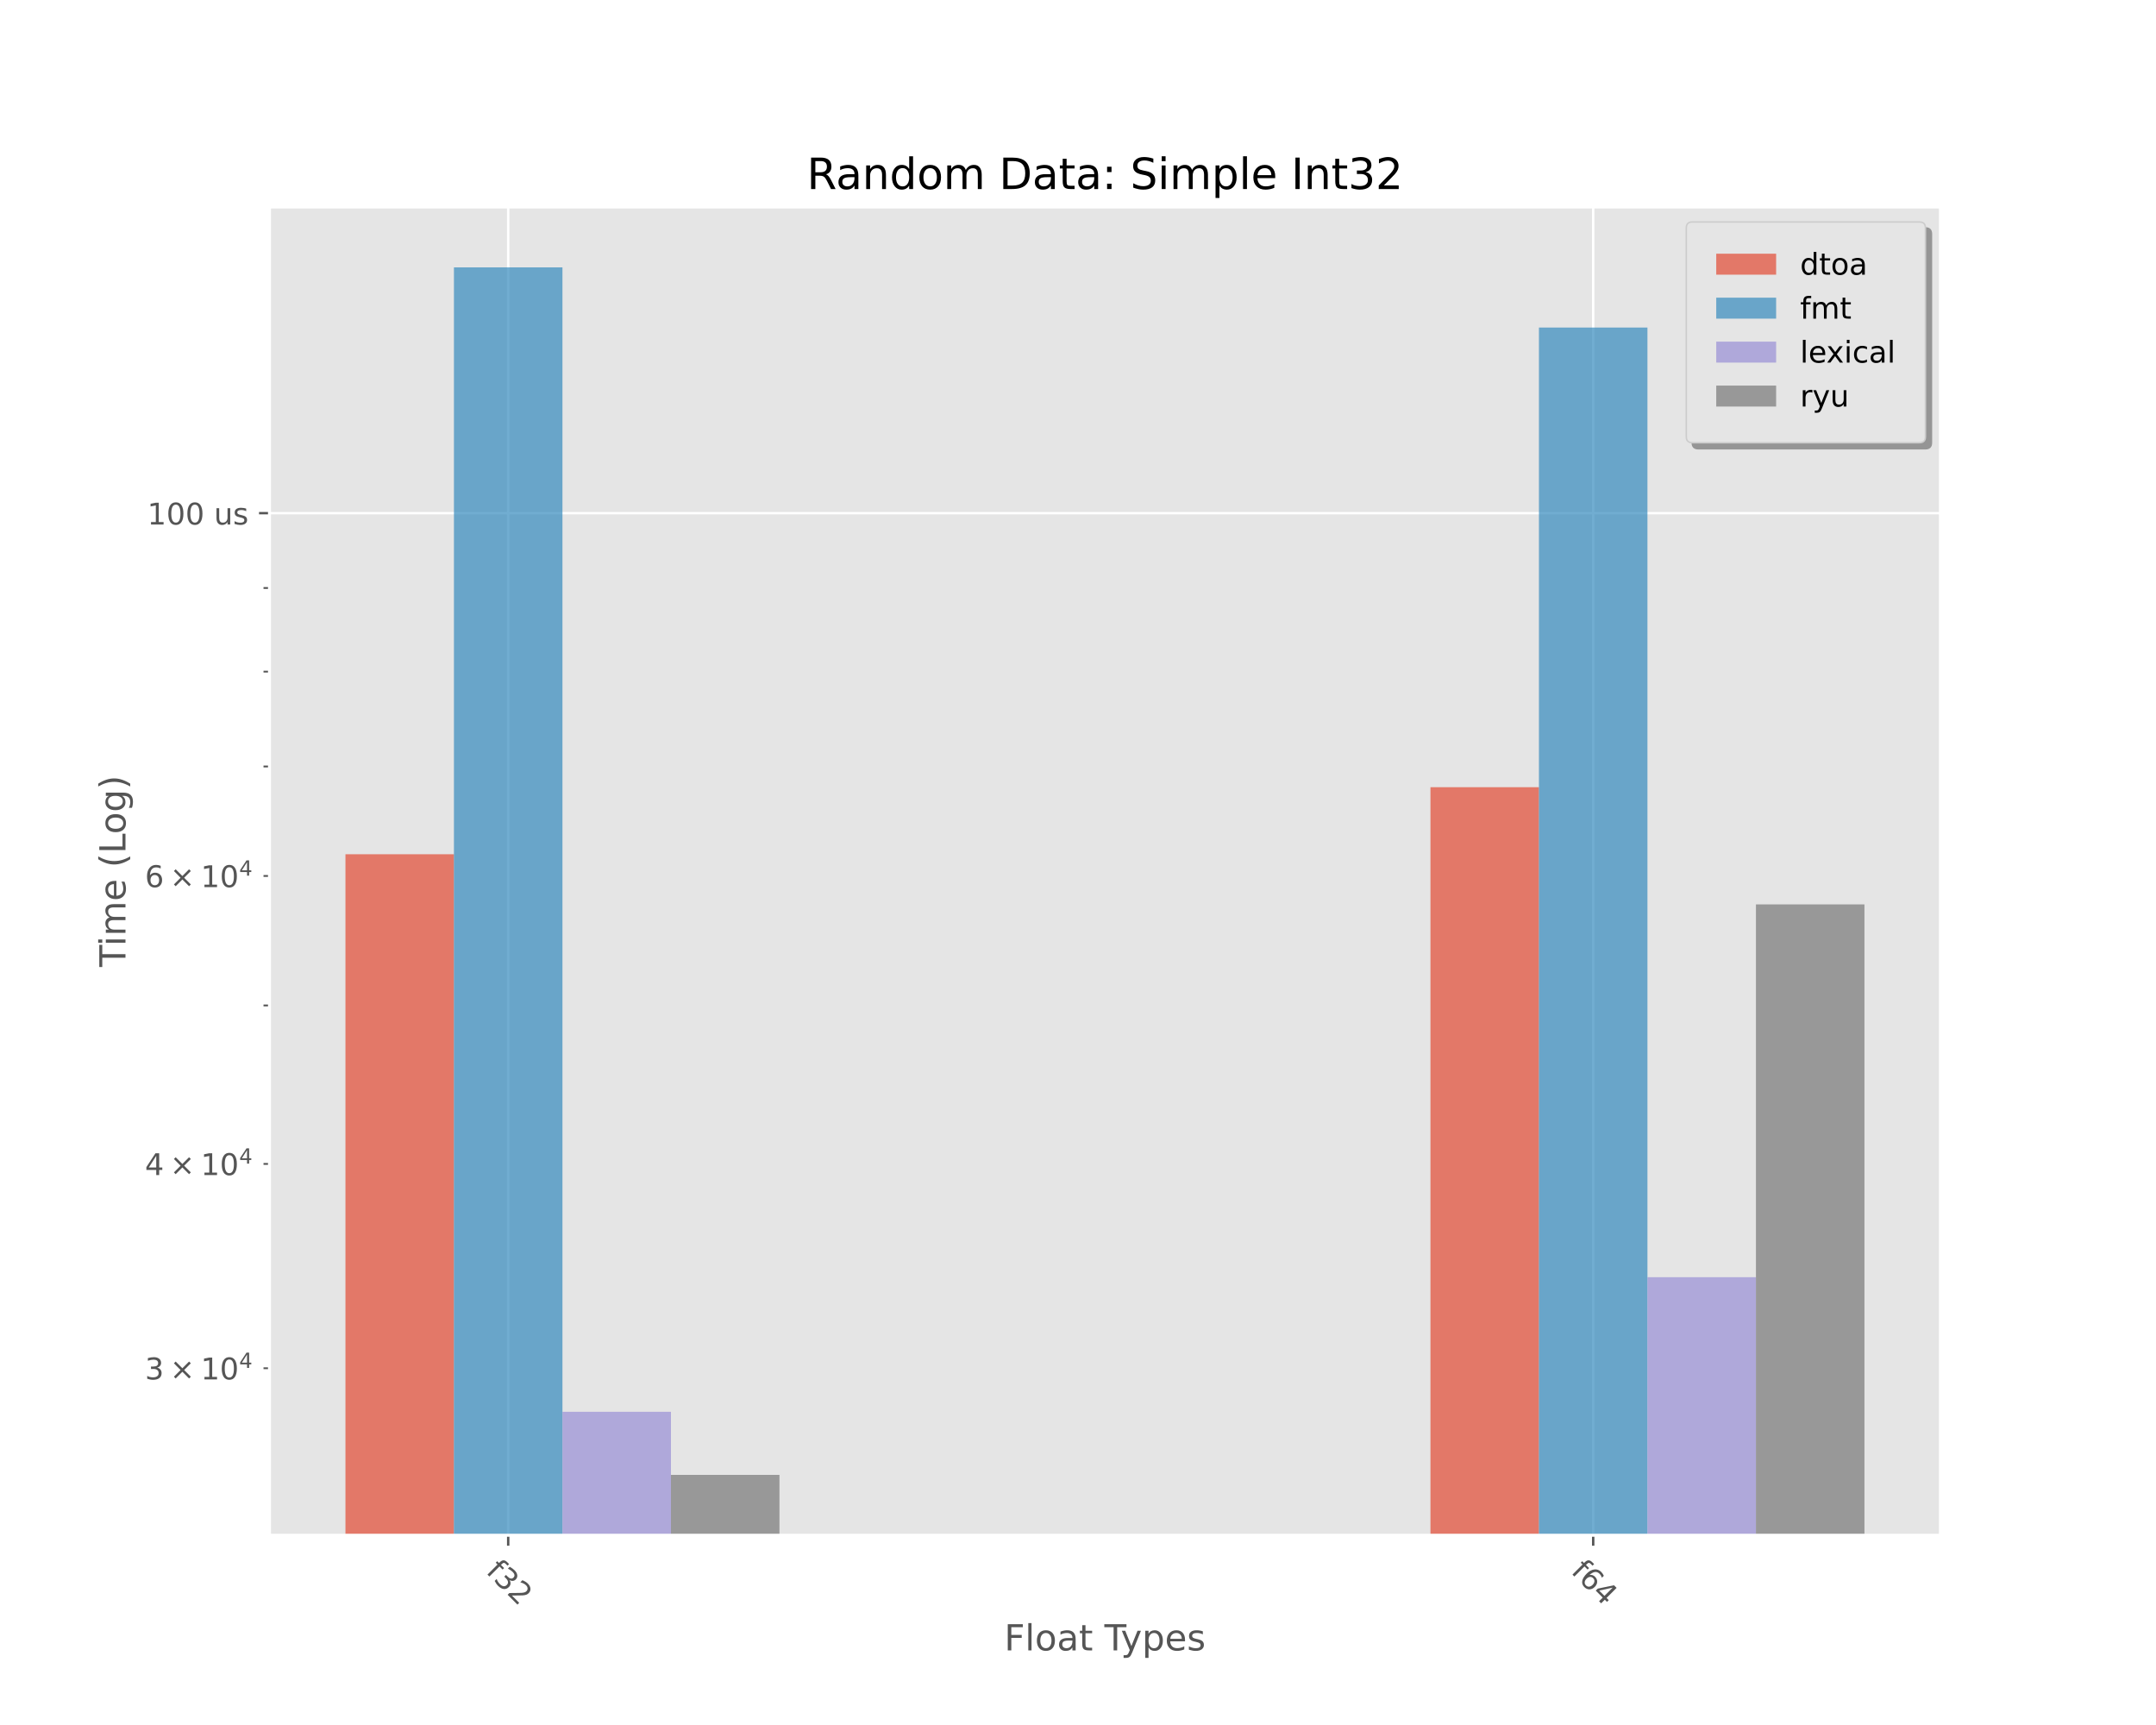
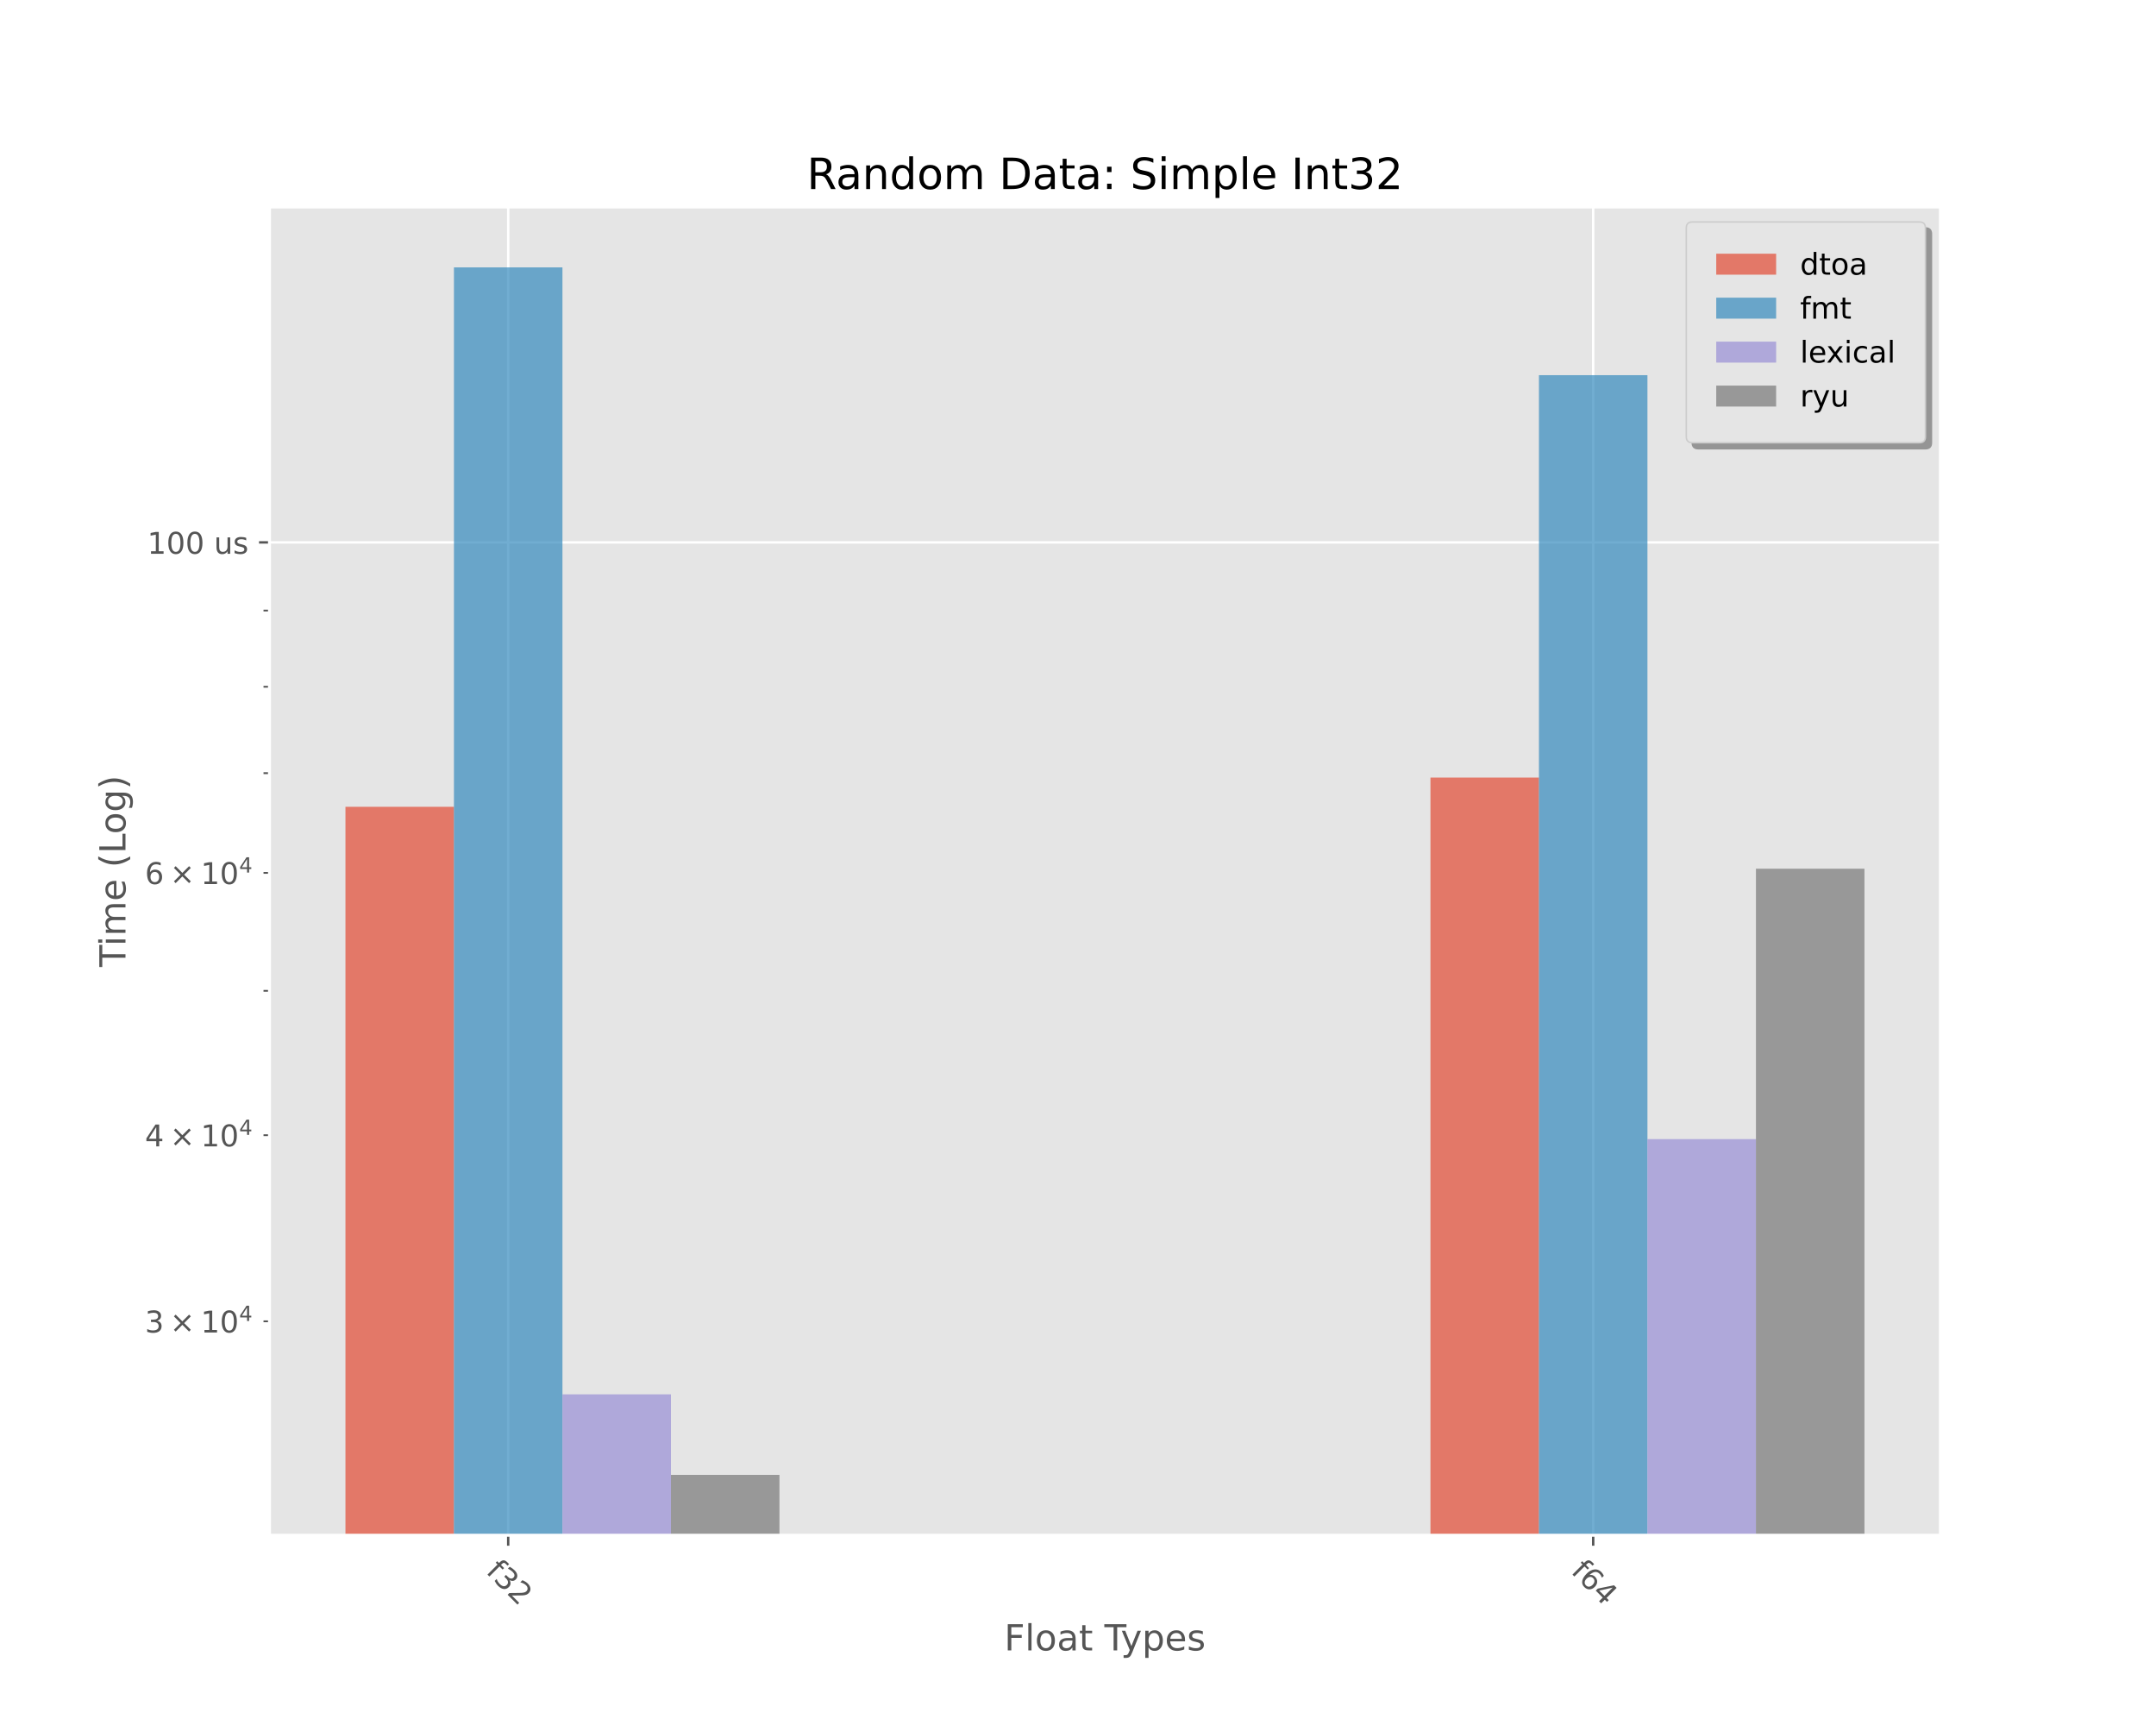
<svg xmlns="http://www.w3.org/2000/svg" xmlns:xlink="http://www.w3.org/1999/xlink" height="576pt" version="1.1" viewBox="0 0 720 576" width="720pt">
  <defs>
    <style type="text/css">*{stroke-linecap:butt;stroke-linejoin:round;}</style>
  </defs>
  <g id="figure_1">
    <g id="patch_1">
      <path d="M 0 576  L 720 576  L 720 0  L 0 0  z " style="fill:#ffffff;" />
    </g>
    <g id="axes_1">
      <g id="patch_2">
        <path d="M 90 512.64  L 648 512.64  L 648 69.12  L 90 69.12  z " style="fill:#e5e5e5;" />
      </g>
      <g id="matplotlib.axis_1">
        <g id="xtick_1">
          <g id="line2d_1">
-             <path clip-path="url(#p1afa601895)" d="M 169.714 512.64  L 169.714 69.12  " style="fill:none;stroke:#ffffff;stroke-linecap:square;stroke-width:0.8;" />
+             <path clip-path="url(#p16cf1cb0d3)" d="M 169.714 512.64  L 169.714 69.12  " style="fill:none;stroke:#ffffff;stroke-linecap:square;stroke-width:0.8;" />
          </g>
          <g id="line2d_2">
            <defs>
-               <path d="M 0 0  L 0 3.5  " id="mf95c534c5c" style="stroke:#555555;stroke-width:0.8;" />
-             </defs>
-             <g>
-               <use style="fill:#555555;stroke:#555555;stroke-width:0.8;" x="169.714" xlink:href="#mf95c534c5c" y="512.64" />
+               <path d="M 0 0  L 0 3.5  " id="mdb01078bde" style="stroke:#555555;stroke-width:0.8;" />
+             </defs>
+             <g>
+               <use style="fill:#555555;stroke:#555555;stroke-width:0.8;" x="169.714" xlink:href="#mdb01078bde" y="512.64" />
            </g>
          </g>
          <g id="text_1">
            <g style="fill:#555555;" transform="translate(162.0195 525.0129)rotate(-315)scale(0.1 -0.1)">
              <defs>
                <path d="M 2375 4863  L 2375 4384  L 1825 4384  Q 1516 4384 1395 4259  Q 1275 4134 1275 3809  L 1275 3500  L 2222 3500  L 2222 3053  L 1275 3053  L 1275 0  L 697 0  L 697 3053  L 147 3053  L 147 3500  L 697 3500  L 697 3744  Q 697 4328 969 4595  Q 1241 4863 1831 4863  L 2375 4863  z " id="DejaVuSans-66" transform="scale(0.015625)" />
                <path d="M 2597 2516  Q 3050 2419 3304 2112  Q 3559 1806 3559 1356  Q 3559 666 3084 287  Q 2609 -91 1734 -91  Q 1441 -91 1130 -33  Q 819 25 488 141  L 488 750  Q 750 597 1062 519  Q 1375 441 1716 441  Q 2309 441 2620 675  Q 2931 909 2931 1356  Q 2931 1769 2642 2001  Q 2353 2234 1838 2234  L 1294 2234  L 1294 2753  L 1863 2753  Q 2328 2753 2575 2939  Q 2822 3125 2822 3475  Q 2822 3834 2567 4026  Q 2313 4219 1838 4219  Q 1578 4219 1281 4162  Q 984 4106 628 3988  L 628 4550  Q 988 4650 1302 4700  Q 1616 4750 1894 4750  Q 2613 4750 3031 4423  Q 3450 4097 3450 3541  Q 3450 3153 3228 2886  Q 3006 2619 2597 2516  z " id="DejaVuSans-33" transform="scale(0.015625)" />
                <path d="M 1228 531  L 3431 531  L 3431 0  L 469 0  L 469 531  Q 828 903 1448 1529  Q 2069 2156 2228 2338  Q 2531 2678 2651 2914  Q 2772 3150 2772 3378  Q 2772 3750 2511 3984  Q 2250 4219 1831 4219  Q 1534 4219 1204 4116  Q 875 4013 500 3803  L 500 4441  Q 881 4594 1212 4672  Q 1544 4750 1819 4750  Q 2544 4750 2975 4387  Q 3406 4025 3406 3419  Q 3406 3131 3298 2873  Q 3191 2616 2906 2266  Q 2828 2175 2409 1742  Q 1991 1309 1228 531  z " id="DejaVuSans-32" transform="scale(0.015625)" />
              </defs>
              <use xlink:href="#DejaVuSans-66" />
              <use x="35.205" xlink:href="#DejaVuSans-33" />
              <use x="98.828" xlink:href="#DejaVuSans-32" />
            </g>
          </g>
        </g>
        <g id="xtick_2">
          <g id="line2d_3">
-             <path clip-path="url(#p1afa601895)" d="M 532.052 512.64  L 532.052 69.12  " style="fill:none;stroke:#ffffff;stroke-linecap:square;stroke-width:0.8;" />
+             <path clip-path="url(#p16cf1cb0d3)" d="M 532.052 512.64  L 532.052 69.12  " style="fill:none;stroke:#ffffff;stroke-linecap:square;stroke-width:0.8;" />
          </g>
          <g id="line2d_4">
            <g>
-               <use style="fill:#555555;stroke:#555555;stroke-width:0.8;" x="532.052" xlink:href="#mf95c534c5c" y="512.64" />
+               <use style="fill:#555555;stroke:#555555;stroke-width:0.8;" x="532.052" xlink:href="#mdb01078bde" y="512.64" />
            </g>
          </g>
          <g id="text_2">
            <g style="fill:#555555;" transform="translate(524.3572 525.0129)rotate(-315)scale(0.1 -0.1)">
              <defs>
                <path d="M 2113 2584  Q 1688 2584 1439 2293  Q 1191 2003 1191 1497  Q 1191 994 1439 701  Q 1688 409 2113 409  Q 2538 409 2786 701  Q 3034 994 3034 1497  Q 3034 2003 2786 2293  Q 2538 2584 2113 2584  z M 3366 4563  L 3366 3988  Q 3128 4100 2886 4159  Q 2644 4219 2406 4219  Q 1781 4219 1451 3797  Q 1122 3375 1075 2522  Q 1259 2794 1537 2939  Q 1816 3084 2150 3084  Q 2853 3084 3261 2657  Q 3669 2231 3669 1497  Q 3669 778 3244 343  Q 2819 -91 2113 -91  Q 1303 -91 875 529  Q 447 1150 447 2328  Q 447 3434 972 4092  Q 1497 4750 2381 4750  Q 2619 4750 2861 4703  Q 3103 4656 3366 4563  z " id="DejaVuSans-36" transform="scale(0.015625)" />
                <path d="M 2419 4116  L 825 1625  L 2419 1625  L 2419 4116  z M 2253 4666  L 3047 4666  L 3047 1625  L 3713 1625  L 3713 1100  L 3047 1100  L 3047 0  L 2419 0  L 2419 1100  L 313 1100  L 313 1709  L 2253 4666  z " id="DejaVuSans-34" transform="scale(0.015625)" />
              </defs>
              <use xlink:href="#DejaVuSans-66" />
              <use x="35.205" xlink:href="#DejaVuSans-36" />
              <use x="98.828" xlink:href="#DejaVuSans-34" />
            </g>
          </g>
        </g>
        <g id="text_3">
          <g style="fill:#555555;" transform="translate(335.37 551.0888)scale(0.12 -0.12)">
            <defs>
              <path d="M 628 4666  L 3309 4666  L 3309 4134  L 1259 4134  L 1259 2759  L 3109 2759  L 3109 2228  L 1259 2228  L 1259 0  L 628 0  L 628 4666  z " id="DejaVuSans-46" transform="scale(0.015625)" />
              <path d="M 603 4863  L 1178 4863  L 1178 0  L 603 0  L 603 4863  z " id="DejaVuSans-6c" transform="scale(0.015625)" />
              <path d="M 1959 3097  Q 1497 3097 1228 2736  Q 959 2375 959 1747  Q 959 1119 1226 758  Q 1494 397 1959 397  Q 2419 397 2687 759  Q 2956 1122 2956 1747  Q 2956 2369 2687 2733  Q 2419 3097 1959 3097  z M 1959 3584  Q 2709 3584 3137 3096  Q 3566 2609 3566 1747  Q 3566 888 3137 398  Q 2709 -91 1959 -91  Q 1206 -91 779 398  Q 353 888 353 1747  Q 353 2609 779 3096  Q 1206 3584 1959 3584  z " id="DejaVuSans-6f" transform="scale(0.015625)" />
              <path d="M 2194 1759  Q 1497 1759 1228 1600  Q 959 1441 959 1056  Q 959 750 1161 570  Q 1363 391 1709 391  Q 2188 391 2477 730  Q 2766 1069 2766 1631  L 2766 1759  L 2194 1759  z M 3341 1997  L 3341 0  L 2766 0  L 2766 531  Q 2569 213 2275 61  Q 1981 -91 1556 -91  Q 1019 -91 701 211  Q 384 513 384 1019  Q 384 1609 779 1909  Q 1175 2209 1959 2209  L 2766 2209  L 2766 2266  Q 2766 2663 2505 2880  Q 2244 3097 1772 3097  Q 1472 3097 1187 3025  Q 903 2953 641 2809  L 641 3341  Q 956 3463 1253 3523  Q 1550 3584 1831 3584  Q 2591 3584 2966 3190  Q 3341 2797 3341 1997  z " id="DejaVuSans-61" transform="scale(0.015625)" />
              <path d="M 1172 4494  L 1172 3500  L 2356 3500  L 2356 3053  L 1172 3053  L 1172 1153  Q 1172 725 1289 603  Q 1406 481 1766 481  L 2356 481  L 2356 0  L 1766 0  Q 1100 0 847 248  Q 594 497 594 1153  L 594 3053  L 172 3053  L 172 3500  L 594 3500  L 594 4494  L 1172 4494  z " id="DejaVuSans-74" transform="scale(0.015625)" />
              <path id="DejaVuSans-20" transform="scale(0.015625)" />
              <path d="M -19 4666  L 3928 4666  L 3928 4134  L 2272 4134  L 2272 0  L 1638 0  L 1638 4134  L -19 4134  L -19 4666  z " id="DejaVuSans-54" transform="scale(0.015625)" />
              <path d="M 2059 -325  Q 1816 -950 1584 -1140  Q 1353 -1331 966 -1331  L 506 -1331  L 506 -850  L 844 -850  Q 1081 -850 1212 -737  Q 1344 -625 1503 -206  L 1606 56  L 191 3500  L 800 3500  L 1894 763  L 2988 3500  L 3597 3500  L 2059 -325  z " id="DejaVuSans-79" transform="scale(0.015625)" />
              <path d="M 1159 525  L 1159 -1331  L 581 -1331  L 581 3500  L 1159 3500  L 1159 2969  Q 1341 3281 1617 3432  Q 1894 3584 2278 3584  Q 2916 3584 3314 3078  Q 3713 2572 3713 1747  Q 3713 922 3314 415  Q 2916 -91 2278 -91  Q 1894 -91 1617 61  Q 1341 213 1159 525  z M 3116 1747  Q 3116 2381 2855 2742  Q 2594 3103 2138 3103  Q 1681 3103 1420 2742  Q 1159 2381 1159 1747  Q 1159 1113 1420 752  Q 1681 391 2138 391  Q 2594 391 2855 752  Q 3116 1113 3116 1747  z " id="DejaVuSans-70" transform="scale(0.015625)" />
              <path d="M 3597 1894  L 3597 1613  L 953 1613  Q 991 1019 1311 708  Q 1631 397 2203 397  Q 2534 397 2845 478  Q 3156 559 3463 722  L 3463 178  Q 3153 47 2828 -22  Q 2503 -91 2169 -91  Q 1331 -91 842 396  Q 353 884 353 1716  Q 353 2575 817 3079  Q 1281 3584 2069 3584  Q 2775 3584 3186 3129  Q 3597 2675 3597 1894  z M 3022 2063  Q 3016 2534 2758 2815  Q 2500 3097 2075 3097  Q 1594 3097 1305 2825  Q 1016 2553 972 2059  L 3022 2063  z " id="DejaVuSans-65" transform="scale(0.015625)" />
              <path d="M 2834 3397  L 2834 2853  Q 2591 2978 2328 3040  Q 2066 3103 1784 3103  Q 1356 3103 1142 2972  Q 928 2841 928 2578  Q 928 2378 1081 2264  Q 1234 2150 1697 2047  L 1894 2003  Q 2506 1872 2764 1633  Q 3022 1394 3022 966  Q 3022 478 2636 193  Q 2250 -91 1575 -91  Q 1294 -91 989 -36  Q 684 19 347 128  L 347 722  Q 666 556 975 473  Q 1284 391 1588 391  Q 1994 391 2212 530  Q 2431 669 2431 922  Q 2431 1156 2273 1281  Q 2116 1406 1581 1522  L 1381 1569  Q 847 1681 609 1914  Q 372 2147 372 2553  Q 372 3047 722 3315  Q 1072 3584 1716 3584  Q 2034 3584 2315 3537  Q 2597 3491 2834 3397  z " id="DejaVuSans-73" transform="scale(0.015625)" />
            </defs>
            <use xlink:href="#DejaVuSans-46" />
            <use x="57.52" xlink:href="#DejaVuSans-6c" />
            <use x="85.303" xlink:href="#DejaVuSans-6f" />
            <use x="146.484" xlink:href="#DejaVuSans-61" />
            <use x="207.764" xlink:href="#DejaVuSans-74" />
            <use x="246.973" xlink:href="#DejaVuSans-20" />
            <use x="278.76" xlink:href="#DejaVuSans-54" />
            <use x="324.219" xlink:href="#DejaVuSans-79" />
            <use x="383.398" xlink:href="#DejaVuSans-70" />
            <use x="446.875" xlink:href="#DejaVuSans-65" />
            <use x="508.398" xlink:href="#DejaVuSans-73" />
          </g>
        </g>
      </g>
      <g id="matplotlib.axis_2">
        <g id="ytick_1">
          <g id="line2d_5">
-             <path clip-path="url(#p1afa601895)" d="M 90 171.352  L 648 171.352  " style="fill:none;stroke:#ffffff;stroke-linecap:square;stroke-width:0.8;" />
+             <path clip-path="url(#p16cf1cb0d3)" d="M 90 181.109  L 648 181.109  " style="fill:none;stroke:#ffffff;stroke-linecap:square;stroke-width:0.8;" />
          </g>
          <g id="line2d_6">
            <defs>
-               <path d="M 0 0  L -3.5 0  " id="m32c44a78d4" style="stroke:#555555;stroke-width:0.8;" />
-             </defs>
-             <g>
-               <use style="fill:#555555;stroke:#555555;stroke-width:0.8;" x="90" xlink:href="#m32c44a78d4" y="171.352" />
+               <path d="M 0 0  L -3.5 0  " id="m0c0b2f1db5" style="stroke:#555555;stroke-width:0.8;" />
+             </defs>
+             <g>
+               <use style="fill:#555555;stroke:#555555;stroke-width:0.8;" x="90" xlink:href="#m0c0b2f1db5" y="181.109" />
            </g>
          </g>
          <g id="text_4">
-             <g style="fill:#555555;" transform="translate(49.1875 175.1514)scale(0.1 -0.1)">
+             <g style="fill:#555555;" transform="translate(49.1875 184.9082)scale(0.1 -0.1)">
              <defs>
                <path d="M 794 531  L 1825 531  L 1825 4091  L 703 3866  L 703 4441  L 1819 4666  L 2450 4666  L 2450 531  L 3481 531  L 3481 0  L 794 0  L 794 531  z " id="DejaVuSans-31" transform="scale(0.015625)" />
                <path d="M 2034 4250  Q 1547 4250 1301 3770  Q 1056 3291 1056 2328  Q 1056 1369 1301 889  Q 1547 409 2034 409  Q 2525 409 2770 889  Q 3016 1369 3016 2328  Q 3016 3291 2770 3770  Q 2525 4250 2034 4250  z M 2034 4750  Q 2819 4750 3233 4129  Q 3647 3509 3647 2328  Q 3647 1150 3233 529  Q 2819 -91 2034 -91  Q 1250 -91 836 529  Q 422 1150 422 2328  Q 422 3509 836 4129  Q 1250 4750 2034 4750  z " id="DejaVuSans-30" transform="scale(0.015625)" />
                <path d="M 544 1381  L 544 3500  L 1119 3500  L 1119 1403  Q 1119 906 1312 657  Q 1506 409 1894 409  Q 2359 409 2629 706  Q 2900 1003 2900 1516  L 2900 3500  L 3475 3500  L 3475 0  L 2900 0  L 2900 538  Q 2691 219 2414 64  Q 2138 -91 1772 -91  Q 1169 -91 856 284  Q 544 659 544 1381  z M 1991 3584  L 1991 3584  z " id="DejaVuSans-75" transform="scale(0.015625)" />
              </defs>
              <use xlink:href="#DejaVuSans-31" />
              <use x="63.623" xlink:href="#DejaVuSans-30" />
              <use x="127.246" xlink:href="#DejaVuSans-30" />
              <use x="190.869" xlink:href="#DejaVuSans-20" />
              <use x="222.656" xlink:href="#DejaVuSans-75" />
              <use x="286.035" xlink:href="#DejaVuSans-73" />
            </g>
          </g>
        </g>
        <g id="ytick_2">
          <g id="line2d_7">
            <defs>
-               <path d="M 0 0  L -2 0  " id="maedf9efe4a" style="stroke:#555555;stroke-width:0.6;" />
-             </defs>
-             <g>
-               <use style="fill:#555555;stroke:#555555;stroke-width:0.6;" x="90" xlink:href="#maedf9efe4a" y="456.869" />
+               <path d="M 0 0  L -2 0  " id="mfa9f0bc155" style="stroke:#555555;stroke-width:0.6;" />
+             </defs>
+             <g>
+               <use style="fill:#555555;stroke:#555555;stroke-width:0.6;" x="90" xlink:href="#mfa9f0bc155" y="441.201" />
            </g>
          </g>
          <g id="text_5">
-             <g style="fill:#555555;" transform="translate(48.4 460.6684)scale(0.1 -0.1)">
+             <g style="fill:#555555;" transform="translate(48.4 445.0007)scale(0.1 -0.1)">
              <defs>
                <path d="M 4488 3438  L 3059 2003  L 4488 575  L 4116 197  L 2681 1631  L 1247 197  L 878 575  L 2303 2003  L 878 3438  L 1247 3816  L 2681 2381  L 4116 3816  L 4488 3438  z " id="DejaVuSans-d7" transform="scale(0.015625)" />
              </defs>
              <use transform="translate(0 0.684375)" xlink:href="#DejaVuSans-33" />
              <use transform="translate(83.10547 0.684375)" xlink:href="#DejaVuSans-d7" />
              <use transform="translate(186.377 0.684375)" xlink:href="#DejaVuSans-31" />
              <use transform="translate(250 0.684375)" xlink:href="#DejaVuSans-30" />
              <use transform="translate(314.5801 38.96563)scale(0.7)" xlink:href="#DejaVuSans-34" />
            </g>
          </g>
        </g>
        <g id="ytick_3">
          <g id="line2d_8">
            <g>
-               <use style="fill:#555555;stroke:#555555;stroke-width:0.6;" x="90" xlink:href="#maedf9efe4a" y="388.647" />
+               <use style="fill:#555555;stroke:#555555;stroke-width:0.6;" x="90" xlink:href="#mfa9f0bc155" y="379.054" />
            </g>
          </g>
          <g id="text_6">
-             <g style="fill:#555555;" transform="translate(48.4 392.4458)scale(0.1 -0.1)">
+             <g style="fill:#555555;" transform="translate(48.4 382.8532)scale(0.1 -0.1)">
              <use transform="translate(0 0.684375)" xlink:href="#DejaVuSans-34" />
              <use transform="translate(83.10547 0.684375)" xlink:href="#DejaVuSans-d7" />
              <use transform="translate(186.377 0.684375)" xlink:href="#DejaVuSans-31" />
              <use transform="translate(250 0.684375)" xlink:href="#DejaVuSans-30" />
              <use transform="translate(314.5801 38.96563)scale(0.7)" xlink:href="#DejaVuSans-34" />
            </g>
          </g>
        </g>
        <g id="ytick_4">
          <g id="line2d_9">
            <g>
-               <use style="fill:#555555;stroke:#555555;stroke-width:0.6;" x="90" xlink:href="#maedf9efe4a" y="335.729" />
+               <use style="fill:#555555;stroke:#555555;stroke-width:0.6;" x="90" xlink:href="#mfa9f0bc155" y="330.849" />
            </g>
          </g>
        </g>
        <g id="ytick_5">
          <g id="line2d_10">
            <g>
-               <use style="fill:#555555;stroke:#555555;stroke-width:0.6;" x="90" xlink:href="#maedf9efe4a" y="292.492" />
+               <use style="fill:#555555;stroke:#555555;stroke-width:0.6;" x="90" xlink:href="#mfa9f0bc155" y="291.462" />
            </g>
          </g>
          <g id="text_7">
-             <g style="fill:#555555;" transform="translate(48.4 296.2915)scale(0.1 -0.1)">
+             <g style="fill:#555555;" transform="translate(48.4 295.2611)scale(0.1 -0.1)">
              <use transform="translate(0 0.684375)" xlink:href="#DejaVuSans-36" />
              <use transform="translate(83.10547 0.684375)" xlink:href="#DejaVuSans-d7" />
              <use transform="translate(186.377 0.684375)" xlink:href="#DejaVuSans-31" />
              <use transform="translate(250 0.684375)" xlink:href="#DejaVuSans-30" />
              <use transform="translate(314.5801 38.96563)scale(0.7)" xlink:href="#DejaVuSans-34" />
            </g>
          </g>
        </g>
        <g id="ytick_6">
          <g id="line2d_11">
            <g>
-               <use style="fill:#555555;stroke:#555555;stroke-width:0.6;" x="90" xlink:href="#maedf9efe4a" y="255.936" />
+               <use style="fill:#555555;stroke:#555555;stroke-width:0.6;" x="90" xlink:href="#mfa9f0bc155" y="258.161" />
            </g>
          </g>
        </g>
        <g id="ytick_7">
          <g id="line2d_12">
            <g>
-               <use style="fill:#555555;stroke:#555555;stroke-width:0.6;" x="90" xlink:href="#maedf9efe4a" y="224.27" />
+               <use style="fill:#555555;stroke:#555555;stroke-width:0.6;" x="90" xlink:href="#mfa9f0bc155" y="229.314" />
            </g>
          </g>
        </g>
        <g id="ytick_8">
          <g id="line2d_13">
            <g>
-               <use style="fill:#555555;stroke:#555555;stroke-width:0.6;" x="90" xlink:href="#maedf9efe4a" y="196.338" />
+               <use style="fill:#555555;stroke:#555555;stroke-width:0.6;" x="90" xlink:href="#mfa9f0bc155" y="203.87" />
            </g>
          </g>
        </g>
        <g id="text_8">
          <g style="fill:#555555;" transform="translate(41.90438 322.8675)rotate(-90)scale(0.12 -0.12)">
            <defs>
              <path d="M 603 3500  L 1178 3500  L 1178 0  L 603 0  L 603 3500  z M 603 4863  L 1178 4863  L 1178 4134  L 603 4134  L 603 4863  z " id="DejaVuSans-69" transform="scale(0.015625)" />
              <path d="M 3328 2828  Q 3544 3216 3844 3400  Q 4144 3584 4550 3584  Q 5097 3584 5394 3201  Q 5691 2819 5691 2113  L 5691 0  L 5113 0  L 5113 2094  Q 5113 2597 4934 2840  Q 4756 3084 4391 3084  Q 3944 3084 3684 2787  Q 3425 2491 3425 1978  L 3425 0  L 2847 0  L 2847 2094  Q 2847 2600 2669 2842  Q 2491 3084 2119 3084  Q 1678 3084 1418 2786  Q 1159 2488 1159 1978  L 1159 0  L 581 0  L 581 3500  L 1159 3500  L 1159 2956  Q 1356 3278 1631 3431  Q 1906 3584 2284 3584  Q 2666 3584 2933 3390  Q 3200 3197 3328 2828  z " id="DejaVuSans-6d" transform="scale(0.015625)" />
              <path d="M 1984 4856  Q 1566 4138 1362 3434  Q 1159 2731 1159 2009  Q 1159 1288 1364 580  Q 1569 -128 1984 -844  L 1484 -844  Q 1016 -109 783 600  Q 550 1309 550 2009  Q 550 2706 781 3412  Q 1013 4119 1484 4856  L 1984 4856  z " id="DejaVuSans-28" transform="scale(0.015625)" />
              <path d="M 628 4666  L 1259 4666  L 1259 531  L 3531 531  L 3531 0  L 628 0  L 628 4666  z " id="DejaVuSans-4c" transform="scale(0.015625)" />
              <path d="M 2906 1791  Q 2906 2416 2648 2759  Q 2391 3103 1925 3103  Q 1463 3103 1205 2759  Q 947 2416 947 1791  Q 947 1169 1205 825  Q 1463 481 1925 481  Q 2391 481 2648 825  Q 2906 1169 2906 1791  z M 3481 434  Q 3481 -459 3084 -895  Q 2688 -1331 1869 -1331  Q 1566 -1331 1297 -1286  Q 1028 -1241 775 -1147  L 775 -588  Q 1028 -725 1275 -790  Q 1522 -856 1778 -856  Q 2344 -856 2625 -561  Q 2906 -266 2906 331  L 2906 616  Q 2728 306 2450 153  Q 2172 0 1784 0  Q 1141 0 747 490  Q 353 981 353 1791  Q 353 2603 747 3093  Q 1141 3584 1784 3584  Q 2172 3584 2450 3431  Q 2728 3278 2906 2969  L 2906 3500  L 3481 3500  L 3481 434  z " id="DejaVuSans-67" transform="scale(0.015625)" />
              <path d="M 513 4856  L 1013 4856  Q 1481 4119 1714 3412  Q 1947 2706 1947 2009  Q 1947 1309 1714 600  Q 1481 -109 1013 -844  L 513 -844  Q 928 -128 1133 580  Q 1338 1288 1338 2009  Q 1338 2731 1133 3434  Q 928 4138 513 4856  z " id="DejaVuSans-29" transform="scale(0.015625)" />
            </defs>
            <use xlink:href="#DejaVuSans-54" />
            <use x="57.959" xlink:href="#DejaVuSans-69" />
            <use x="85.742" xlink:href="#DejaVuSans-6d" />
            <use x="183.154" xlink:href="#DejaVuSans-65" />
            <use x="244.678" xlink:href="#DejaVuSans-20" />
            <use x="276.465" xlink:href="#DejaVuSans-28" />
            <use x="315.479" xlink:href="#DejaVuSans-4c" />
            <use x="369.441" xlink:href="#DejaVuSans-6f" />
            <use x="430.623" xlink:href="#DejaVuSans-67" />
            <use x="494.1" xlink:href="#DejaVuSans-29" />
          </g>
        </g>
      </g>
      <g id="patch_3">
-         <path clip-path="url(#p1afa601895)" d="M 115.364 548949.92  L 151.597 548949.92  L 151.597 285.245  L 115.364 285.245  z " style="fill:#e24a33;opacity:0.7;" />
+         <path clip-path="url(#p16cf1cb0d3)" d="M 115.364 500092.277  L 151.597 500092.277  L 151.597 269.404  L 115.364 269.404  z " style="fill:#e24a33;opacity:0.7;" />
      </g>
      <g id="patch_4">
-         <path clip-path="url(#p1afa601895)" d="M 477.701 548949.92  L 513.935 548949.92  L 513.935 262.856  L 477.701 262.856  z " style="fill:#e24a33;opacity:0.7;" />
+         <path clip-path="url(#p16cf1cb0d3)" d="M 477.701 500092.277  L 513.935 500092.277  L 513.935 259.638  L 477.701 259.638  z " style="fill:#e24a33;opacity:0.7;" />
      </g>
      <g id="patch_5">
-         <path clip-path="url(#p1afa601895)" d="M 151.597 548949.92  L 187.831 548949.92  L 187.831 89.28  L 151.597 89.28  z " style="fill:#348abd;opacity:0.7;" />
+         <path clip-path="url(#p16cf1cb0d3)" d="M 151.597 500092.277  L 187.831 500092.277  L 187.831 89.28  L 151.597 89.28  z " style="fill:#348abd;opacity:0.7;" />
      </g>
      <g id="patch_6">
-         <path clip-path="url(#p1afa601895)" d="M 513.935 548949.92  L 550.169 548949.92  L 550.169 109.371  L 513.935 109.371  z " style="fill:#348abd;opacity:0.7;" />
+         <path clip-path="url(#p16cf1cb0d3)" d="M 513.935 500092.277  L 550.169 500092.277  L 550.169 125.273  L 513.935 125.273  z " style="fill:#348abd;opacity:0.7;" />
      </g>
      <g id="patch_7">
-         <path clip-path="url(#p1afa601895)" d="M 187.831 548949.92  L 224.065 548949.92  L 224.065 471.417  L 187.831 471.417  z " style="fill:#988ed5;opacity:0.7;" />
+         <path clip-path="url(#p16cf1cb0d3)" d="M 187.831 500092.277  L 224.065 500092.277  L 224.065 465.585  L 187.831 465.585  z " style="fill:#988ed5;opacity:0.7;" />
      </g>
      <g id="patch_8">
-         <path clip-path="url(#p1afa601895)" d="M 550.169 548949.92  L 586.403 548949.92  L 586.403 426.477  L 550.169 426.477  z " style="fill:#988ed5;opacity:0.7;" />
+         <path clip-path="url(#p16cf1cb0d3)" d="M 550.169 500092.277  L 586.403 500092.277  L 586.403 380.365  L 550.169 380.365  z " style="fill:#988ed5;opacity:0.7;" />
      </g>
      <g id="patch_9">
-         <path clip-path="url(#p1afa601895)" d="M 224.065 548949.92  L 260.299 548949.92  L 260.299 492.48  L 224.065 492.48  z " style="fill:#777777;opacity:0.7;" />
+         <path clip-path="url(#p16cf1cb0d3)" d="M 224.065 500092.277  L 260.299 500092.277  L 260.299 492.48  L 224.065 492.48  z " style="fill:#777777;opacity:0.7;" />
      </g>
      <g id="patch_10">
-         <path clip-path="url(#p1afa601895)" d="M 586.403 548949.92  L 622.636 548949.92  L 622.636 301.988  L 586.403 301.988  z " style="fill:#777777;opacity:0.7;" />
+         <path clip-path="url(#p16cf1cb0d3)" d="M 586.403 500092.277  L 622.636 500092.277  L 622.636 290.073  L 586.403 290.073  z " style="fill:#777777;opacity:0.7;" />
      </g>
      <g id="patch_11">
        <path d="M 90 512.64  L 90 69.12  " style="fill:none;stroke:#ffffff;stroke-linecap:square;stroke-linejoin:miter;" />
      </g>
      <g id="patch_12">
        <path d="M 648 512.64  L 648 69.12  " style="fill:none;stroke:#ffffff;stroke-linecap:square;stroke-linejoin:miter;" />
      </g>
      <g id="patch_13">
        <path d="M 90 512.64  L 648 512.64  " style="fill:none;stroke:#ffffff;stroke-linecap:square;stroke-linejoin:miter;" />
      </g>
      <g id="patch_14">
        <path d="M 90 69.12  L 648 69.12  " style="fill:none;stroke:#ffffff;stroke-linecap:square;stroke-linejoin:miter;" />
      </g>
      <g id="text_9">
        <g transform="translate(269.4555 63.12)scale(0.144 -0.144)">
          <defs>
            <path d="M 2841 2188  Q 3044 2119 3236 1894  Q 3428 1669 3622 1275  L 4263 0  L 3584 0  L 2988 1197  Q 2756 1666 2539 1819  Q 2322 1972 1947 1972  L 1259 1972  L 1259 0  L 628 0  L 628 4666  L 2053 4666  Q 2853 4666 3247 4331  Q 3641 3997 3641 3322  Q 3641 2881 3436 2590  Q 3231 2300 2841 2188  z M 1259 4147  L 1259 2491  L 2053 2491  Q 2509 2491 2742 2702  Q 2975 2913 2975 3322  Q 2975 3731 2742 3939  Q 2509 4147 2053 4147  L 1259 4147  z " id="DejaVuSans-52" transform="scale(0.015625)" />
            <path d="M 3513 2113  L 3513 0  L 2938 0  L 2938 2094  Q 2938 2591 2744 2837  Q 2550 3084 2163 3084  Q 1697 3084 1428 2787  Q 1159 2491 1159 1978  L 1159 0  L 581 0  L 581 3500  L 1159 3500  L 1159 2956  Q 1366 3272 1645 3428  Q 1925 3584 2291 3584  Q 2894 3584 3203 3211  Q 3513 2838 3513 2113  z " id="DejaVuSans-6e" transform="scale(0.015625)" />
            <path d="M 2906 2969  L 2906 4863  L 3481 4863  L 3481 0  L 2906 0  L 2906 525  Q 2725 213 2448 61  Q 2172 -91 1784 -91  Q 1150 -91 751 415  Q 353 922 353 1747  Q 353 2572 751 3078  Q 1150 3584 1784 3584  Q 2172 3584 2448 3432  Q 2725 3281 2906 2969  z M 947 1747  Q 947 1113 1208 752  Q 1469 391 1925 391  Q 2381 391 2643 752  Q 2906 1113 2906 1747  Q 2906 2381 2643 2742  Q 2381 3103 1925 3103  Q 1469 3103 1208 2742  Q 947 2381 947 1747  z " id="DejaVuSans-64" transform="scale(0.015625)" />
            <path d="M 1259 4147  L 1259 519  L 2022 519  Q 2988 519 3436 956  Q 3884 1394 3884 2338  Q 3884 3275 3436 3711  Q 2988 4147 2022 4147  L 1259 4147  z M 628 4666  L 1925 4666  Q 3281 4666 3915 4102  Q 4550 3538 4550 2338  Q 4550 1131 3912 565  Q 3275 0 1925 0  L 628 0  L 628 4666  z " id="DejaVuSans-44" transform="scale(0.015625)" />
            <path d="M 750 794  L 1409 794  L 1409 0  L 750 0  L 750 794  z M 750 3309  L 1409 3309  L 1409 2516  L 750 2516  L 750 3309  z " id="DejaVuSans-3a" transform="scale(0.015625)" />
            <path d="M 3425 4513  L 3425 3897  Q 3066 4069 2747 4153  Q 2428 4238 2131 4238  Q 1616 4238 1336 4038  Q 1056 3838 1056 3469  Q 1056 3159 1242 3001  Q 1428 2844 1947 2747  L 2328 2669  Q 3034 2534 3370 2195  Q 3706 1856 3706 1288  Q 3706 609 3251 259  Q 2797 -91 1919 -91  Q 1588 -91 1214 -16  Q 841 59 441 206  L 441 856  Q 825 641 1194 531  Q 1563 422 1919 422  Q 2459 422 2753 634  Q 3047 847 3047 1241  Q 3047 1584 2836 1778  Q 2625 1972 2144 2069  L 1759 2144  Q 1053 2284 737 2584  Q 422 2884 422 3419  Q 422 4038 858 4394  Q 1294 4750 2059 4750  Q 2388 4750 2728 4690  Q 3069 4631 3425 4513  z " id="DejaVuSans-53" transform="scale(0.015625)" />
            <path d="M 628 4666  L 1259 4666  L 1259 0  L 628 0  L 628 4666  z " id="DejaVuSans-49" transform="scale(0.015625)" />
          </defs>
          <use xlink:href="#DejaVuSans-52" />
          <use x="67.232" xlink:href="#DejaVuSans-61" />
          <use x="128.512" xlink:href="#DejaVuSans-6e" />
          <use x="191.891" xlink:href="#DejaVuSans-64" />
          <use x="255.367" xlink:href="#DejaVuSans-6f" />
          <use x="316.549" xlink:href="#DejaVuSans-6d" />
          <use x="413.961" xlink:href="#DejaVuSans-20" />
          <use x="445.748" xlink:href="#DejaVuSans-44" />
          <use x="522.75" xlink:href="#DejaVuSans-61" />
          <use x="584.029" xlink:href="#DejaVuSans-74" />
          <use x="623.238" xlink:href="#DejaVuSans-61" />
          <use x="684.518" xlink:href="#DejaVuSans-3a" />
          <use x="718.209" xlink:href="#DejaVuSans-20" />
          <use x="749.996" xlink:href="#DejaVuSans-53" />
          <use x="813.473" xlink:href="#DejaVuSans-69" />
          <use x="841.256" xlink:href="#DejaVuSans-6d" />
          <use x="938.668" xlink:href="#DejaVuSans-70" />
          <use x="1002.145" xlink:href="#DejaVuSans-6c" />
          <use x="1029.928" xlink:href="#DejaVuSans-65" />
          <use x="1091.451" xlink:href="#DejaVuSans-20" />
          <use x="1123.238" xlink:href="#DejaVuSans-49" />
          <use x="1152.73" xlink:href="#DejaVuSans-6e" />
          <use x="1216.109" xlink:href="#DejaVuSans-74" />
          <use x="1255.318" xlink:href="#DejaVuSans-33" />
          <use x="1318.941" xlink:href="#DejaVuSans-32" />
        </g>
      </g>
      <g id="legend_1">
        <g id="patch_15">
          <path d="M 567.142 149.833  L 643 149.833  Q 645 149.833 645 147.833  L 645 78.12  Q 645 76.12 643 76.12  L 567.142 76.12  Q 565.142 76.12 565.142 78.12  L 565.142 147.833  Q 565.142 149.833 567.142 149.833  z " style="fill:#454545;opacity:0.5;stroke:#454545;stroke-linejoin:miter;stroke-width:0.5;" />
        </g>
        <g id="patch_16">
          <path d="M 565.142 147.833  L 641 147.833  Q 643 147.833 643 145.833  L 643 76.12  Q 643 74.12 641 74.12  L 565.142 74.12  Q 563.142 74.12 563.142 76.12  L 563.142 145.833  Q 563.142 147.833 565.142 147.833  z " style="fill:#e5e5e5;stroke:#cccccc;stroke-linejoin:miter;stroke-width:0.5;" />
        </g>
        <g id="patch_17">
          <path d="M 573.142 91.718  L 593.142 91.718  L 593.142 84.718  L 573.142 84.718  z " style="fill:#e24a33;opacity:0.7;" />
        </g>
        <g id="text_10">
          <g transform="translate(601.1422 91.71844)scale(0.1 -0.1)">
            <use xlink:href="#DejaVuSans-64" />
            <use x="63.477" xlink:href="#DejaVuSans-74" />
            <use x="102.686" xlink:href="#DejaVuSans-6f" />
            <use x="163.867" xlink:href="#DejaVuSans-61" />
          </g>
        </g>
        <g id="patch_18">
          <path d="M 573.142 106.397  L 593.142 106.397  L 593.142 99.397  L 573.142 99.397  z " style="fill:#348abd;opacity:0.7;" />
        </g>
        <g id="text_11">
          <g transform="translate(601.1422 106.3966)scale(0.1 -0.1)">
            <use xlink:href="#DejaVuSans-66" />
            <use x="35.205" xlink:href="#DejaVuSans-6d" />
            <use x="132.617" xlink:href="#DejaVuSans-74" />
          </g>
        </g>
        <g id="patch_19">
          <path d="M 573.142 121.075  L 593.142 121.075  L 593.142 114.075  L 573.142 114.075  z " style="fill:#988ed5;opacity:0.7;" />
        </g>
        <g id="text_12">
          <g transform="translate(601.1422 121.0747)scale(0.1 -0.1)">
            <defs>
              <path d="M 3513 3500  L 2247 1797  L 3578 0  L 2900 0  L 1881 1375  L 863 0  L 184 0  L 1544 1831  L 300 3500  L 978 3500  L 1906 2253  L 2834 3500  L 3513 3500  z " id="DejaVuSans-78" transform="scale(0.015625)" />
              <path d="M 3122 3366  L 3122 2828  Q 2878 2963 2633 3030  Q 2388 3097 2138 3097  Q 1578 3097 1268 2742  Q 959 2388 959 1747  Q 959 1106 1268 751  Q 1578 397 2138 397  Q 2388 397 2633 464  Q 2878 531 3122 666  L 3122 134  Q 2881 22 2623 -34  Q 2366 -91 2075 -91  Q 1284 -91 818 406  Q 353 903 353 1747  Q 353 2603 823 3093  Q 1294 3584 2113 3584  Q 2378 3584 2631 3529  Q 2884 3475 3122 3366  z " id="DejaVuSans-63" transform="scale(0.015625)" />
            </defs>
            <use xlink:href="#DejaVuSans-6c" />
            <use x="27.783" xlink:href="#DejaVuSans-65" />
            <use x="87.557" xlink:href="#DejaVuSans-78" />
            <use x="146.736" xlink:href="#DejaVuSans-69" />
            <use x="174.52" xlink:href="#DejaVuSans-63" />
            <use x="229.5" xlink:href="#DejaVuSans-61" />
            <use x="290.779" xlink:href="#DejaVuSans-6c" />
          </g>
        </g>
        <g id="patch_20">
          <path d="M 573.142 135.753  L 593.142 135.753  L 593.142 128.753  L 573.142 128.753  z " style="fill:#777777;opacity:0.7;" />
        </g>
        <g id="text_13">
          <g transform="translate(601.1422 135.7528)scale(0.1 -0.1)">
            <defs>
              <path d="M 2631 2963  Q 2534 3019 2420 3045  Q 2306 3072 2169 3072  Q 1681 3072 1420 2755  Q 1159 2438 1159 1844  L 1159 0  L 581 0  L 581 3500  L 1159 3500  L 1159 2956  Q 1341 3275 1631 3429  Q 1922 3584 2338 3584  Q 2397 3584 2469 3576  Q 2541 3569 2628 3553  L 2631 2963  z " id="DejaVuSans-72" transform="scale(0.015625)" />
            </defs>
            <use xlink:href="#DejaVuSans-72" />
            <use x="41.113" xlink:href="#DejaVuSans-79" />
            <use x="100.293" xlink:href="#DejaVuSans-75" />
          </g>
        </g>
      </g>
    </g>
  </g>
  <defs>
-     <clipPath id="p1afa601895">
+     <clipPath id="p16cf1cb0d3">
      <rect height="443.52" width="558" x="90" y="69.12" />
    </clipPath>
  </defs>
</svg>
